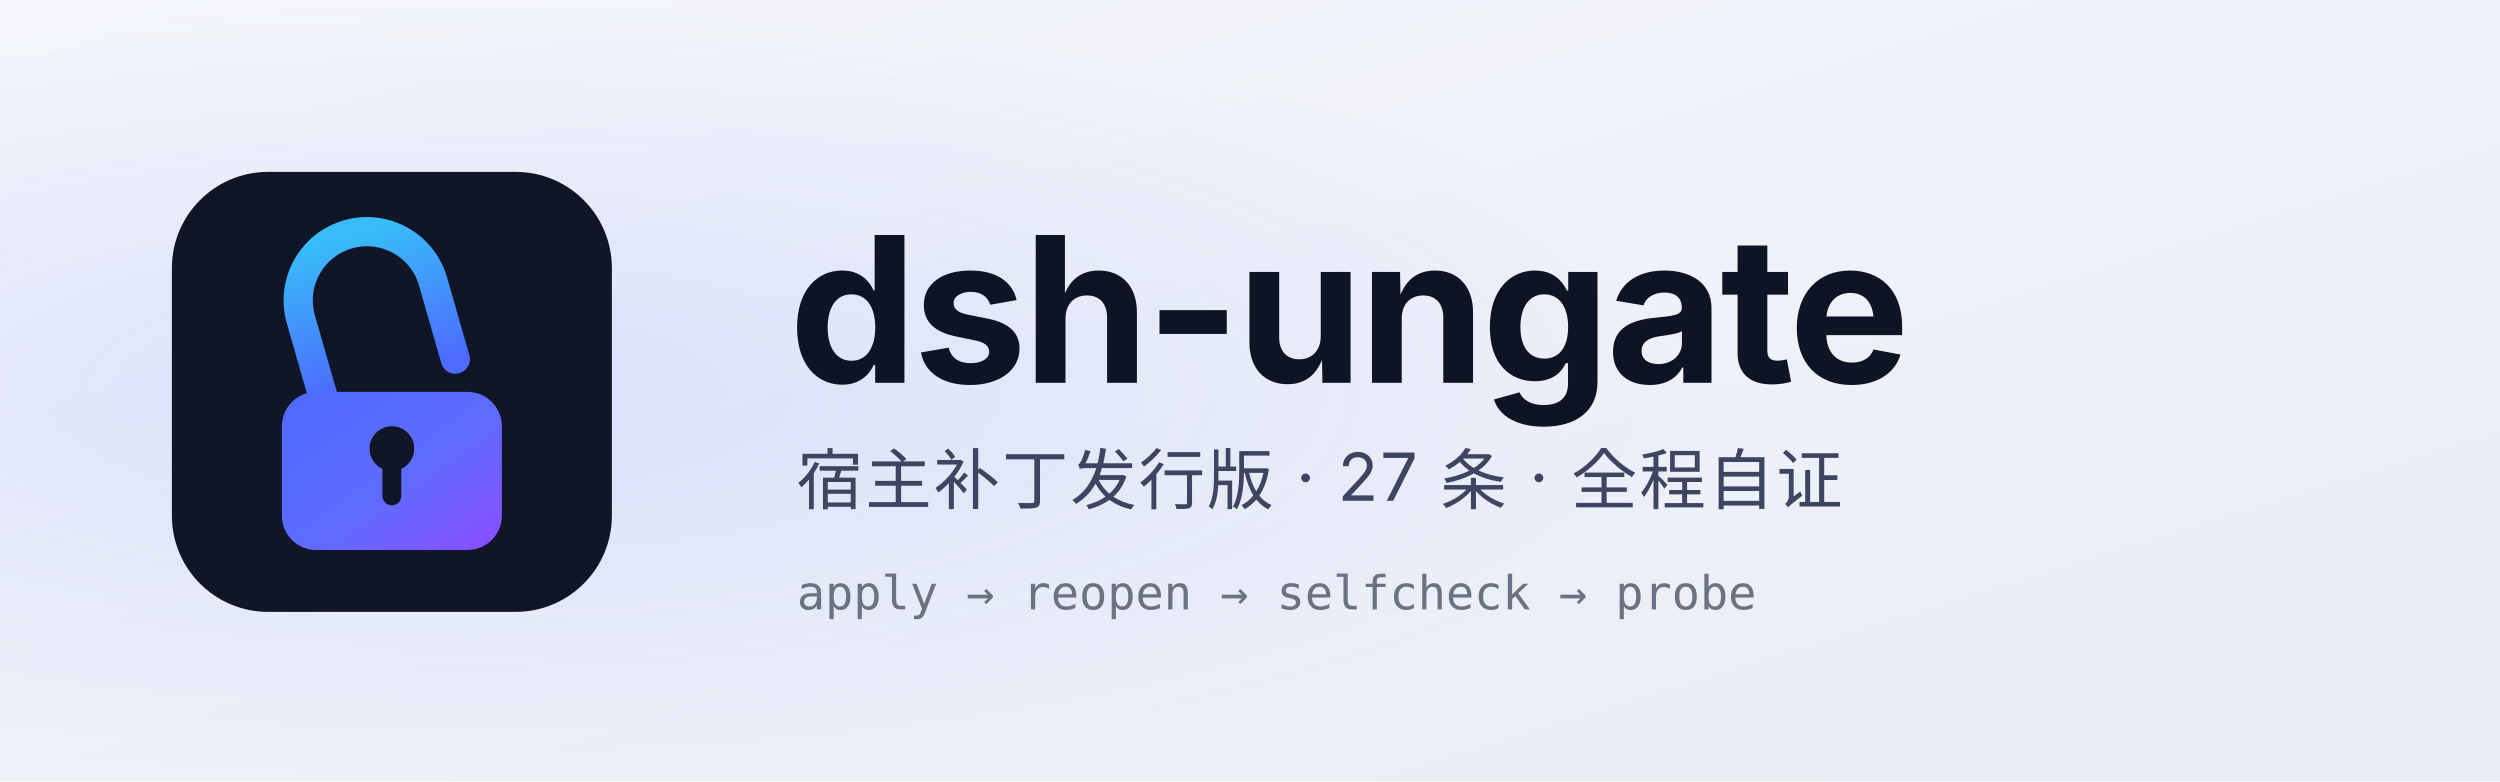
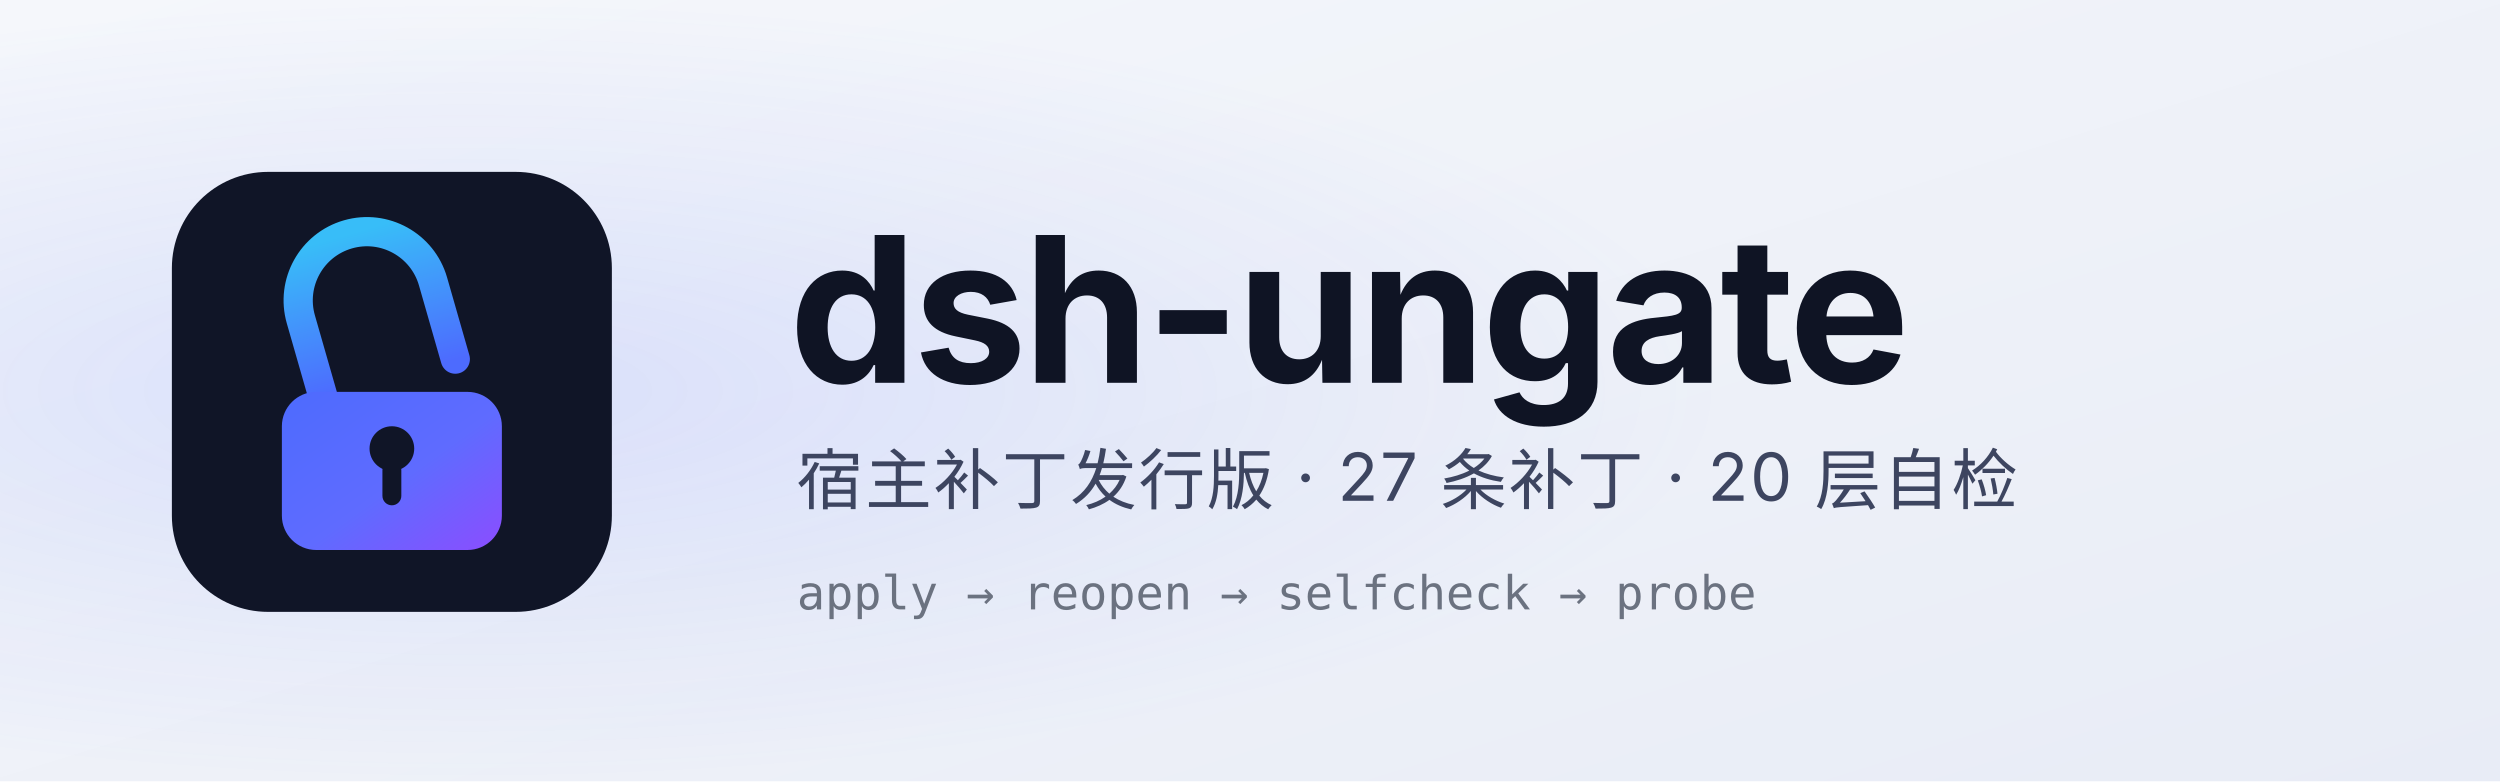
<svg xmlns="http://www.w3.org/2000/svg" width="1280" height="400" viewBox="0 0 1280 400">
  <defs>
    <linearGradient id="lb-bg" x1="0" y1="0" x2="1" y2="1">
      <stop offset="0%" stop-color="#f5f7fb" />
      <stop offset="100%" stop-color="#e8ecf6" />
    </linearGradient>
    <linearGradient id="lb-lock" x1="0" y1="0" x2="1" y2="1">
      <stop offset="0%" stop-color="#4d6bfe" />
      <stop offset="55%" stop-color="#5f6bff" />
      <stop offset="100%" stop-color="#8b4dff" />
    </linearGradient>
    <linearGradient id="lb-shackle" x1="0" y1="0" x2="0" y2="1">
      <stop offset="0%" stop-color="#38bdf8" />
      <stop offset="100%" stop-color="#4d6bfe" />
    </linearGradient>
    <radialGradient id="lb-glow" cx="0.19" cy="0.5" r="0.5">
      <stop offset="0%" stop-color="#4d6bfe" stop-opacity="0.14" />
      <stop offset="100%" stop-color="#4d6bfe" stop-opacity="0" />
    </radialGradient>
  </defs>
  <rect width="1280" height="400" fill="url(#lb-bg)" />
  <rect width="1280" height="400" fill="url(#lb-glow)" />
  <g transform="translate(88 88) scale(0.44)">
    <rect width="512" height="512" rx="112" fill="#101527" />
    <g transform="rotate(-16 176 262)">
      <path d="M176 262 V168 a80 80 0 0 1 160 0 V262" fill="none" stroke="url(#lb-shackle)" stroke-width="34" stroke-linecap="round" />
    </g>
    <rect x="128" y="256" width="256" height="184" rx="40" fill="url(#lb-lock)" />
    <circle cx="256" cy="322" r="26" fill="#101527" />
    <rect x="245" y="336" width="22" height="52" rx="11" fill="#101527" />
  </g>
  <text x="404" y="196" font-family="ui-sans-serif, system-ui, -apple-system, 'Segoe UI', sans-serif" font-size="104" font-weight="700" fill="#0f1424" letter-spacing="-2">dsh-ungate</text>
-   <text x="408" y="258" font-family="ui-sans-serif, system-ui, -apple-system, 'Segoe UI', sans-serif" font-size="34" fill="#3d4560" letter-spacing="1">宿主补丁发行版 · 27 条 · 全程自证</text>
+   <text x="408" y="258" font-family="ui-sans-serif, system-ui, -apple-system, 'Segoe UI', sans-serif" font-size="34" fill="#3d4560" letter-spacing="1">宿主补丁发行版 · 27 条补丁 · 20 层自检</text>
  <text x="408" y="312" font-family="ui-monospace, 'SF Mono', Menlo, monospace" font-size="24" fill="#6b7280">apply → reopen → selfcheck → probe</text>
</svg>
